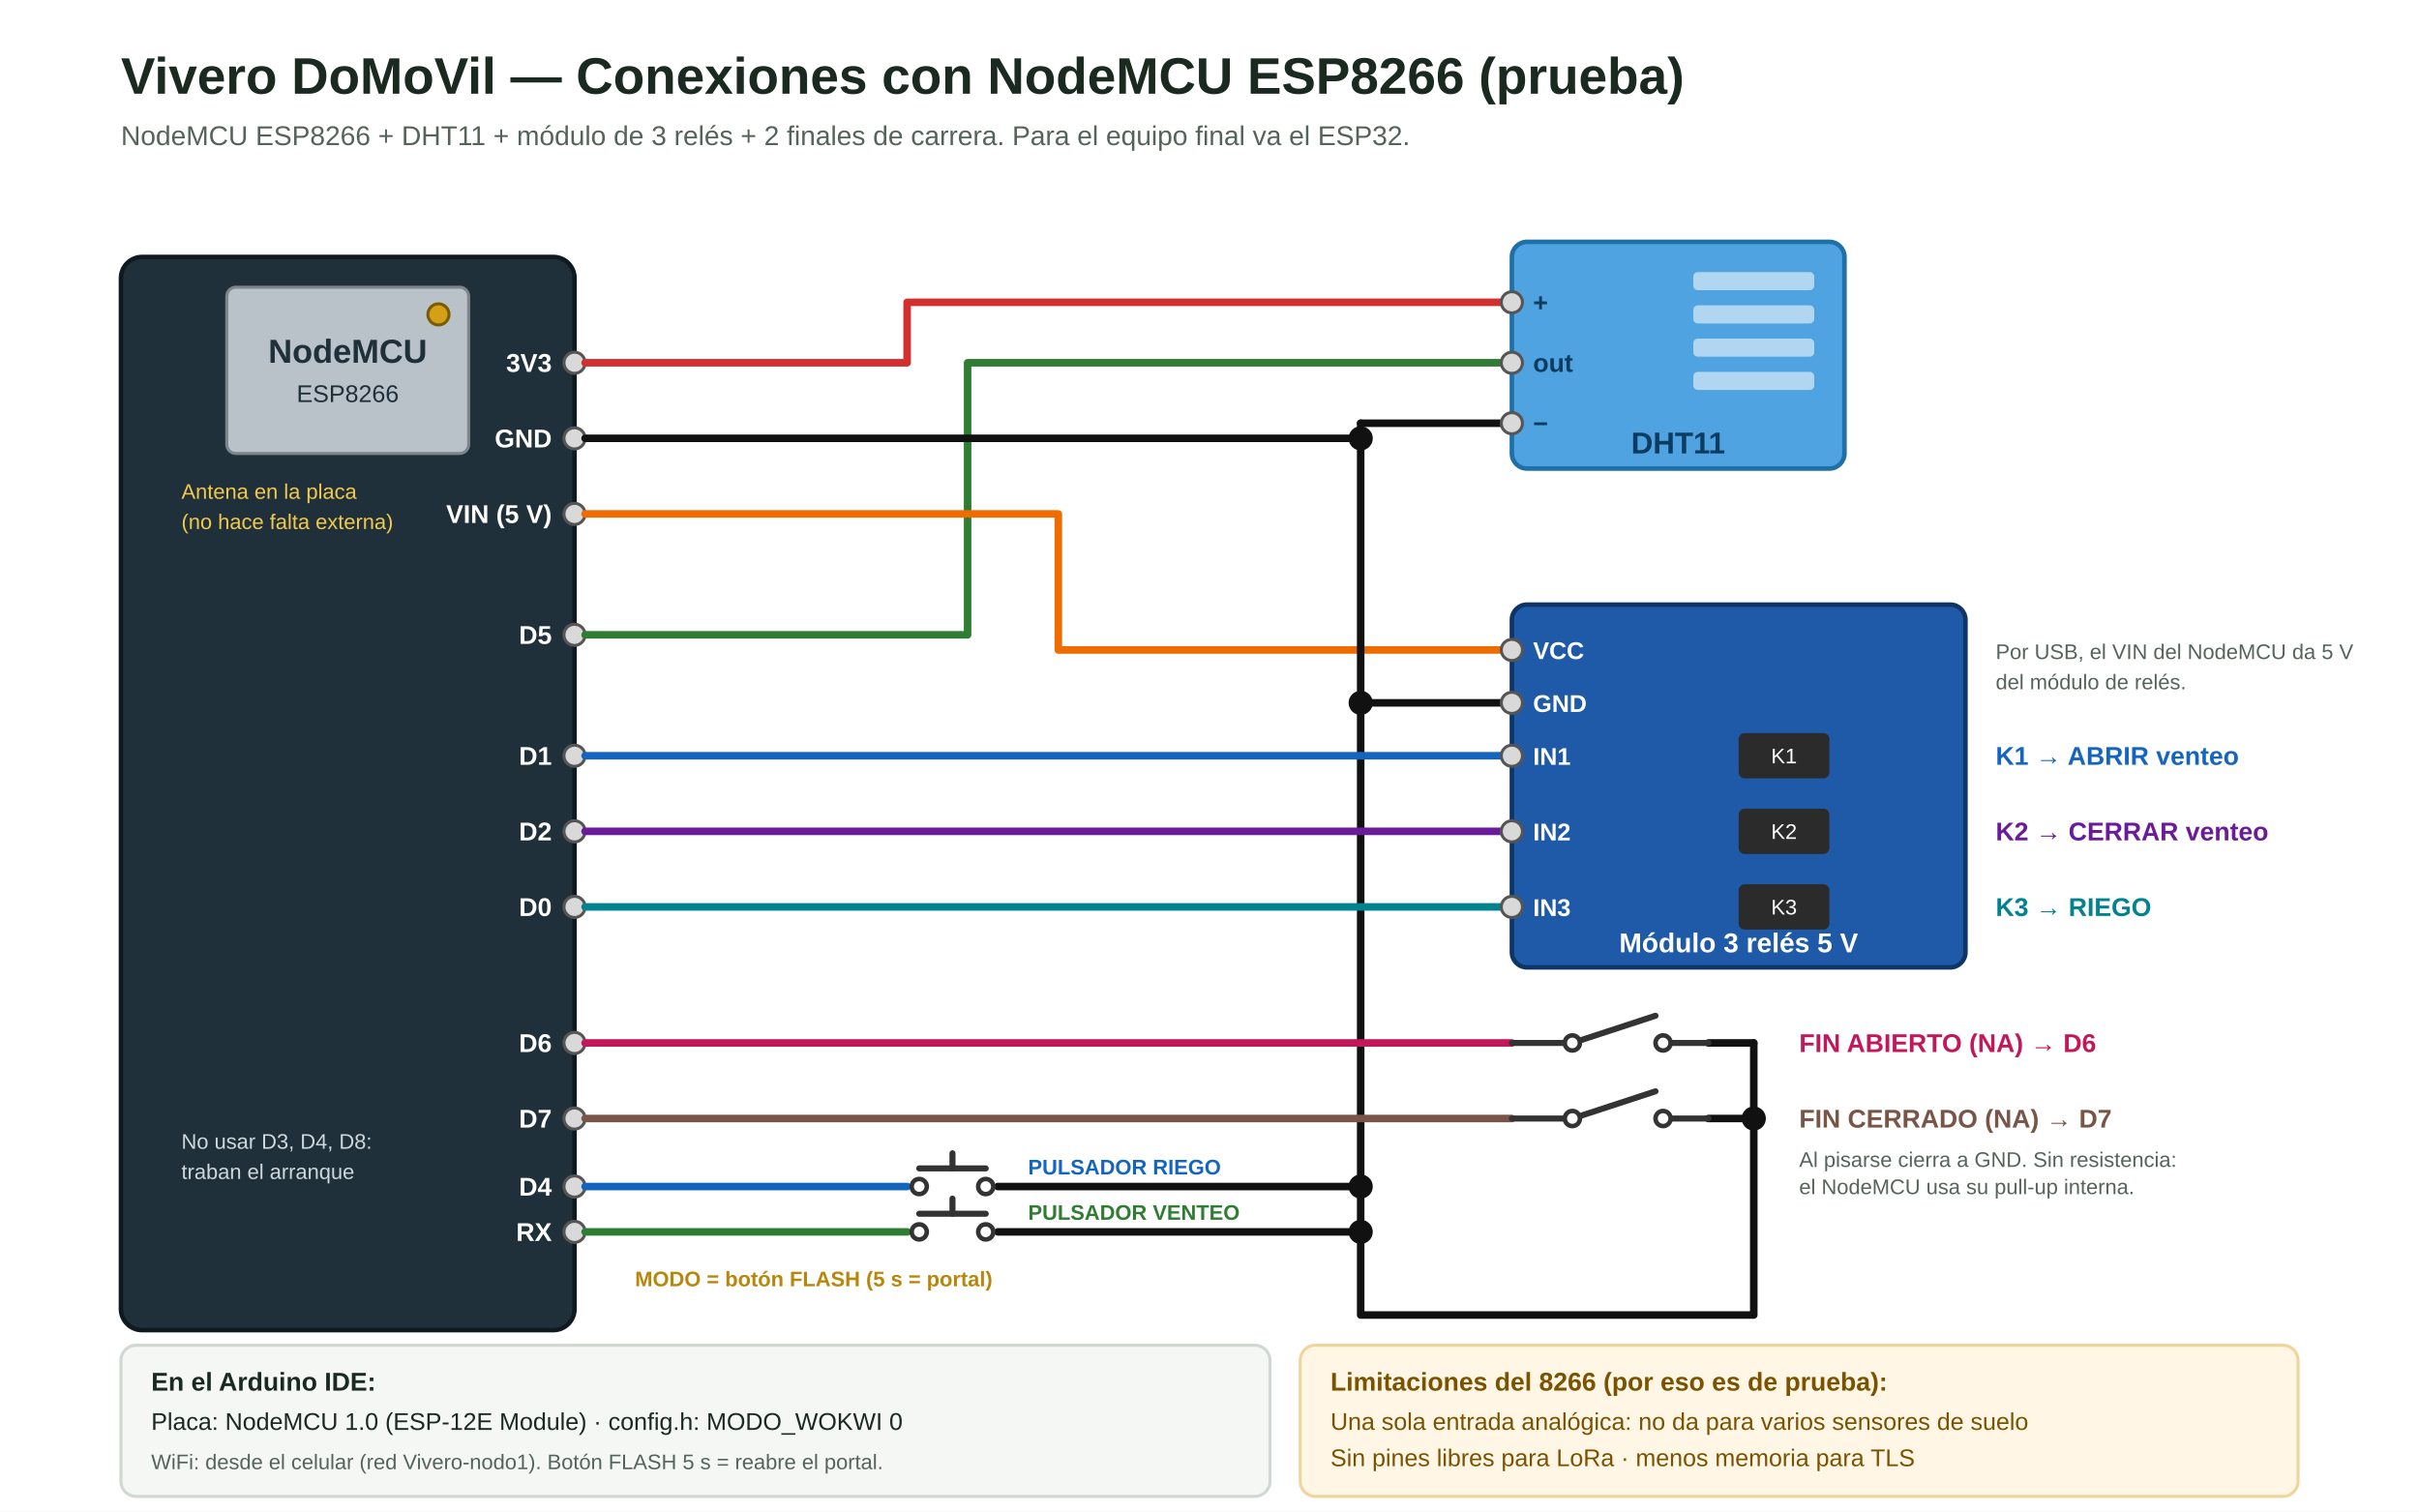
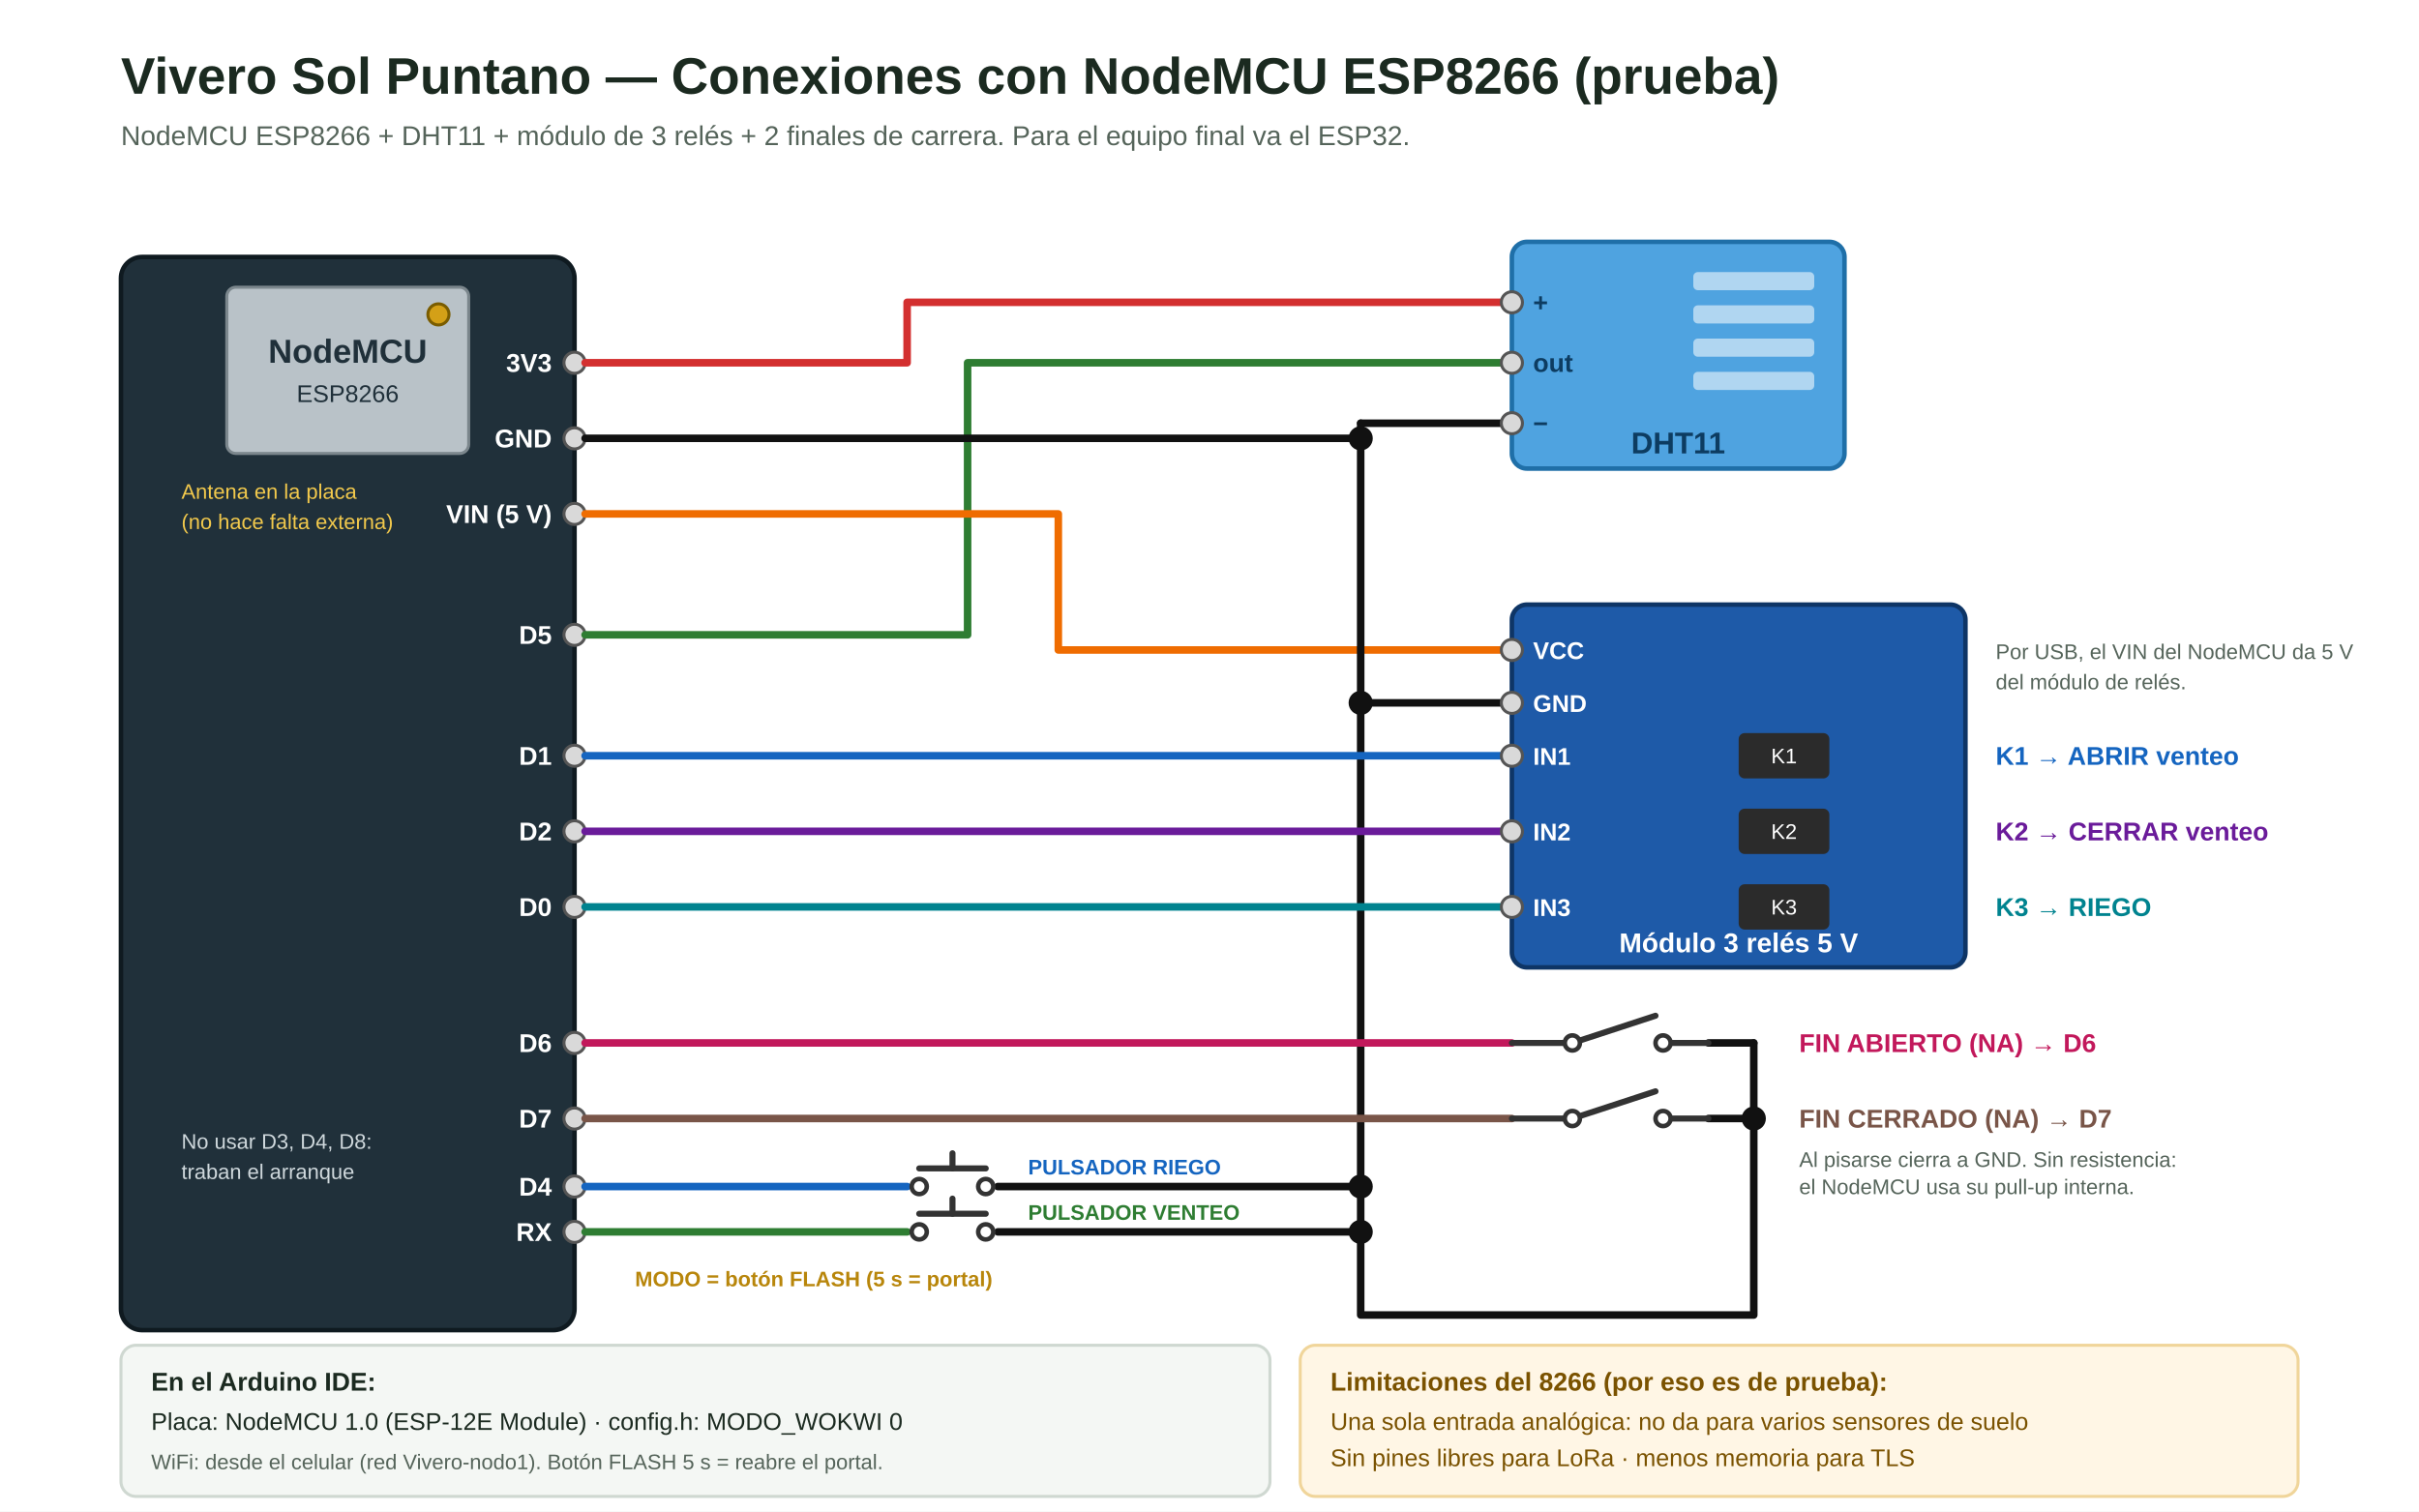
<svg xmlns="http://www.w3.org/2000/svg" width="1600" height="1000" viewBox="0 0 1600 1000" font-family="Arial, Helvetica, sans-serif">
  <rect width="1600" height="1000" fill="#ffffff" />
-   <text x="80" y="62" font-size="34" font-weight="bold" fill="#1b2a20">Vivero DoMoVil — Conexiones con NodeMCU ESP8266 (prueba)</text>
+   <text x="80" y="62" font-size="34" font-weight="bold" fill="#1b2a20">Vivero Sol Puntano — Conexiones con NodeMCU ESP8266 (prueba)</text>
  <text x="80" y="96" font-size="18" fill="#55645a">NodeMCU ESP8266 + DHT11 + módulo de 3 relés + 2 finales de carrera. Para el equipo final va el ESP32.</text>
  <rect x="80" y="170" width="300" height="710" rx="14" fill="#20303a" stroke="#0f1a20" stroke-width="3" />
  <rect x="150" y="190" width="160" height="110" rx="6" fill="#b9c2c8" stroke="#7b868c" stroke-width="2" />
  <text x="230" y="240" font-size="22" font-weight="bold" fill="#20303a" text-anchor="middle">NodeMCU</text>
  <text x="230" y="266" font-size="16" fill="#20303a" text-anchor="middle">ESP8266</text>
  <circle cx="290" cy="208" r="7" fill="#d4a017" stroke="#7a5c00" stroke-width="2" />
  <text x="120" y="330" font-size="14" fill="#f2c94c">Antena en la placa</text>
  <text x="120" y="350" font-size="14" fill="#f2c94c">(no hace falta externa)</text>
  <text x="120" y="760" font-size="14" fill="#cfd8dc">No usar D3, D4, D8:</text>
  <text x="120" y="780" font-size="14" fill="#cfd8dc">traban el arranque</text>
  <g font-size="17" font-weight="bold" fill="#ffffff" text-anchor="end">
    <text x="365" y="246">3V3</text>
    <text x="365" y="296">GND</text>
    <text x="365" y="346">VIN (5 V)</text>
    <text x="365" y="426">D5</text>
    <text x="365" y="506">D1</text>
    <text x="365" y="556">D2</text>
    <text x="365" y="606">D0</text>
    <text x="365" y="696">D6</text>
    <text x="365" y="746">D7</text>
  </g>
  <g fill="#d9d9d9" stroke="#555" stroke-width="2">
    <circle cx="380" cy="240" r="7" />
    <circle cx="380" cy="290" r="7" />
    <circle cx="380" cy="340" r="7" />
    <circle cx="380" cy="420" r="7" />
    <circle cx="380" cy="500" r="7" />
    <circle cx="380" cy="550" r="7" />
    <circle cx="380" cy="600" r="7" />
    <circle cx="380" cy="690" r="7" />
    <circle cx="380" cy="740" r="7" />
  </g>
  <g fill="none" stroke-width="5" stroke-linejoin="round" stroke-linecap="round">
    <path d="M387 240 H600 V200 H993" stroke="#d32f2f" />
    <path d="M387 420 H640 V240 H993" stroke="#2e7d32" />
    <path d="M387 340 H700 V430 H993" stroke="#ef6c00" />
    <path d="M387 290 H900" stroke="#111" />
    <path d="M900 280 V870 H1160 V690" stroke="#111" />
    <path d="M900 280 H993" stroke="#111" />
    <path d="M900 465 H993" stroke="#111" />
    <path d="M1130 690 H1160" stroke="#111" />
    <path d="M1130 740 H1160" stroke="#111" />
    <path d="M387 500 H993" stroke="#1565c0" />
    <path d="M387 550 H993" stroke="#6a1b9a" />
    <path d="M387 600 H993" stroke="#00838f" />
    <path d="M387 690 H1000" stroke="#c2185b" />
    <path d="M387 740 H1000" stroke="#795548" />
  </g>
  <g fill="#111">
    <circle cx="900" cy="290" r="8" />
    <circle cx="900" cy="465" r="8" />
    <circle cx="1160" cy="740" r="8" />
  </g>
  <rect x="1000" y="160" width="220" height="150" rx="10" fill="#4fa3e0" stroke="#1f6fa8" stroke-width="3" />
  <g fill="#ffffff" opacity=".55">
    <rect x="1120" y="180" width="80" height="12" rx="3" />
    <rect x="1120" y="202" width="80" height="12" rx="3" />
    <rect x="1120" y="224" width="80" height="12" rx="3" />
    <rect x="1120" y="246" width="80" height="12" rx="3" />
  </g>
  <text x="1110" y="300" font-size="20" font-weight="bold" fill="#0d3c61" text-anchor="middle">DHT11</text>
  <g font-size="17" font-weight="bold" fill="#0d3c61">
    <text x="1014" y="206">+</text>
    <text x="1014" y="246">out</text>
    <text x="1014" y="286">−</text>
  </g>
  <g fill="#d9d9d9" stroke="#555" stroke-width="2">
    <circle cx="1000" cy="200" r="7" />
    <circle cx="1000" cy="240" r="7" />
    <circle cx="1000" cy="280" r="7" />
  </g>
  <rect x="1000" y="400" width="300" height="240" rx="10" fill="#1e5aa8" stroke="#0e3566" stroke-width="3" />
  <text x="1150" y="630" font-size="18" font-weight="bold" fill="#ffffff" text-anchor="middle">Módulo 3 relés 5 V</text>
  <g font-size="16" font-weight="bold" fill="#ffffff">
    <text x="1014" y="436">VCC</text>
    <text x="1014" y="471">GND</text>
    <text x="1014" y="506">IN1</text>
    <text x="1014" y="556">IN2</text>
    <text x="1014" y="606">IN3</text>
  </g>
  <g fill="#d9d9d9" stroke="#555" stroke-width="2">
    <circle cx="1000" cy="430" r="7" />
    <circle cx="1000" cy="465" r="7" />
    <circle cx="1000" cy="500" r="7" />
    <circle cx="1000" cy="550" r="7" />
    <circle cx="1000" cy="600" r="7" />
  </g>
  <g fill="#2b2b2b">
    <rect x="1150" y="485" width="60" height="30" rx="4" />
    <rect x="1150" y="535" width="60" height="30" rx="4" />
    <rect x="1150" y="585" width="60" height="30" rx="4" />
  </g>
  <g font-size="14" fill="#ffffff" text-anchor="middle">
    <text x="1180" y="505">K1</text>
    <text x="1180" y="555">K2</text>
    <text x="1180" y="605">K3</text>
  </g>
  <g font-size="17" font-weight="bold">
    <text x="1320" y="506" fill="#1565c0">K1 → ABRIR venteo</text>
    <text x="1320" y="556" fill="#6a1b9a">K2 → CERRAR venteo</text>
    <text x="1320" y="606" fill="#00838f">K3 → RIEGO</text>
  </g>
  <text x="1320" y="436" font-size="14" fill="#55645a">Por USB, el VIN del NodeMCU da 5 V</text>
  <text x="1320" y="456" font-size="14" fill="#55645a">del módulo de relés.</text>
  <g stroke="#333" stroke-width="4" fill="none" stroke-linecap="round">
    <line x1="1000" y1="690" x2="1040" y2="690" />
    <line x1="1040" y1="690" x2="1095" y2="672" />
    <line x1="1100" y1="690" x2="1130" y2="690" />
    <line x1="1000" y1="740" x2="1040" y2="740" />
    <line x1="1040" y1="740" x2="1095" y2="722" />
    <line x1="1100" y1="740" x2="1130" y2="740" />
  </g>
  <g fill="#ffffff" stroke="#333" stroke-width="3">
    <circle cx="1040" cy="690" r="5" />
    <circle cx="1100" cy="690" r="5" />
    <circle cx="1040" cy="740" r="5" />
    <circle cx="1100" cy="740" r="5" />
  </g>
  <g font-size="17" font-weight="bold">
    <text x="1190" y="696" fill="#c2185b">FIN ABIERTO (NA) → D6</text>
    <text x="1190" y="746" fill="#795548">FIN CERRADO (NA) → D7</text>
  </g>
  <text x="1190" y="772" font-size="14" fill="#55645a">Al pisarse cierra a GND. Sin resistencia:</text>
  <text x="1190" y="790" font-size="14" fill="#55645a">el NodeMCU usa su pull-up interna.</text>
  <text x="365" y="791" font-size="17" font-weight="bold" fill="#ffffff" text-anchor="end">D4</text>
  <circle cx="380" cy="785" r="7" fill="#d9d9d9" stroke="#555" stroke-width="2" />
  <path d="M387 785 H600" stroke="#1565c0" stroke-width="5" fill="none" stroke-linecap="round" />
  <path d="M660 785 H900" stroke="#111" stroke-width="5" fill="none" stroke-linecap="round" />
  <g stroke="#333" stroke-width="4" fill="none" stroke-linecap="round">
    <line x1="608" y1="773" x2="652" y2="773" />
    <line x1="630" y1="773" x2="630" y2="763" />
  </g>
  <g fill="#fff" stroke="#333" stroke-width="3">
    <circle cx="608" cy="785" r="5" />
    <circle cx="652" cy="785" r="5" />
  </g>
  <text x="680" y="777" font-size="14" font-weight="bold" fill="#1565c0">PULSADOR RIEGO</text>
  <circle cx="900" cy="785" r="8" fill="#111" />
  <text x="365" y="821" font-size="17" font-weight="bold" fill="#ffffff" text-anchor="end">RX</text>
  <circle cx="380" cy="815" r="7" fill="#d9d9d9" stroke="#555" stroke-width="2" />
  <path d="M387 815 H600" stroke="#2e7d32" stroke-width="5" fill="none" stroke-linecap="round" />
  <path d="M660 815 H900" stroke="#111" stroke-width="5" fill="none" stroke-linecap="round" />
  <g stroke="#333" stroke-width="4" fill="none" stroke-linecap="round">
    <line x1="608" y1="803" x2="652" y2="803" />
    <line x1="630" y1="803" x2="630" y2="793" />
  </g>
  <g fill="#fff" stroke="#333" stroke-width="3">
    <circle cx="608" cy="815" r="5" />
    <circle cx="652" cy="815" r="5" />
  </g>
  <text x="680" y="807" font-size="14" font-weight="bold" fill="#2e7d32">PULSADOR VENTEO</text>
  <circle cx="900" cy="815" r="8" fill="#111" />
  <text x="420" y="851" font-size="14" font-weight="bold" fill="#b8860b">MODO = botón FLASH (5 s = portal)</text>
  <rect x="80" y="890" width="760" height="100" rx="10" fill="#f4f7f4" stroke="#cfd8d1" stroke-width="2" />
  <text x="100" y="920" font-size="17" font-weight="bold" fill="#1b2a20">En el Arduino IDE:</text>
  <text x="100" y="946" font-size="16" fill="#1b2a20">Placa: NodeMCU 1.0 (ESP-12E Module) · config.h: MODO_WOKWI 0</text>
  <text x="100" y="972" font-size="14" fill="#55645a">WiFi: desde el celular (red Vivero-nodo1). Botón FLASH 5 s = reabre el portal.</text>
  <rect x="860" y="890" width="660" height="100" rx="10" fill="#fff6e5" stroke="#f0d59a" stroke-width="2" />
  <text x="880" y="920" font-size="17" font-weight="bold" fill="#7a5200">Limitaciones del 8266 (por eso es de prueba):</text>
  <text x="880" y="946" font-size="16" fill="#7a5200">Una sola entrada analógica: no da para varios sensores de suelo</text>
  <text x="880" y="970" font-size="16" fill="#7a5200">Sin pines libres para LoRa · menos memoria para TLS</text>
  <text x="910" y="905" font-size="1" fill="#fff">.</text>
</svg>
